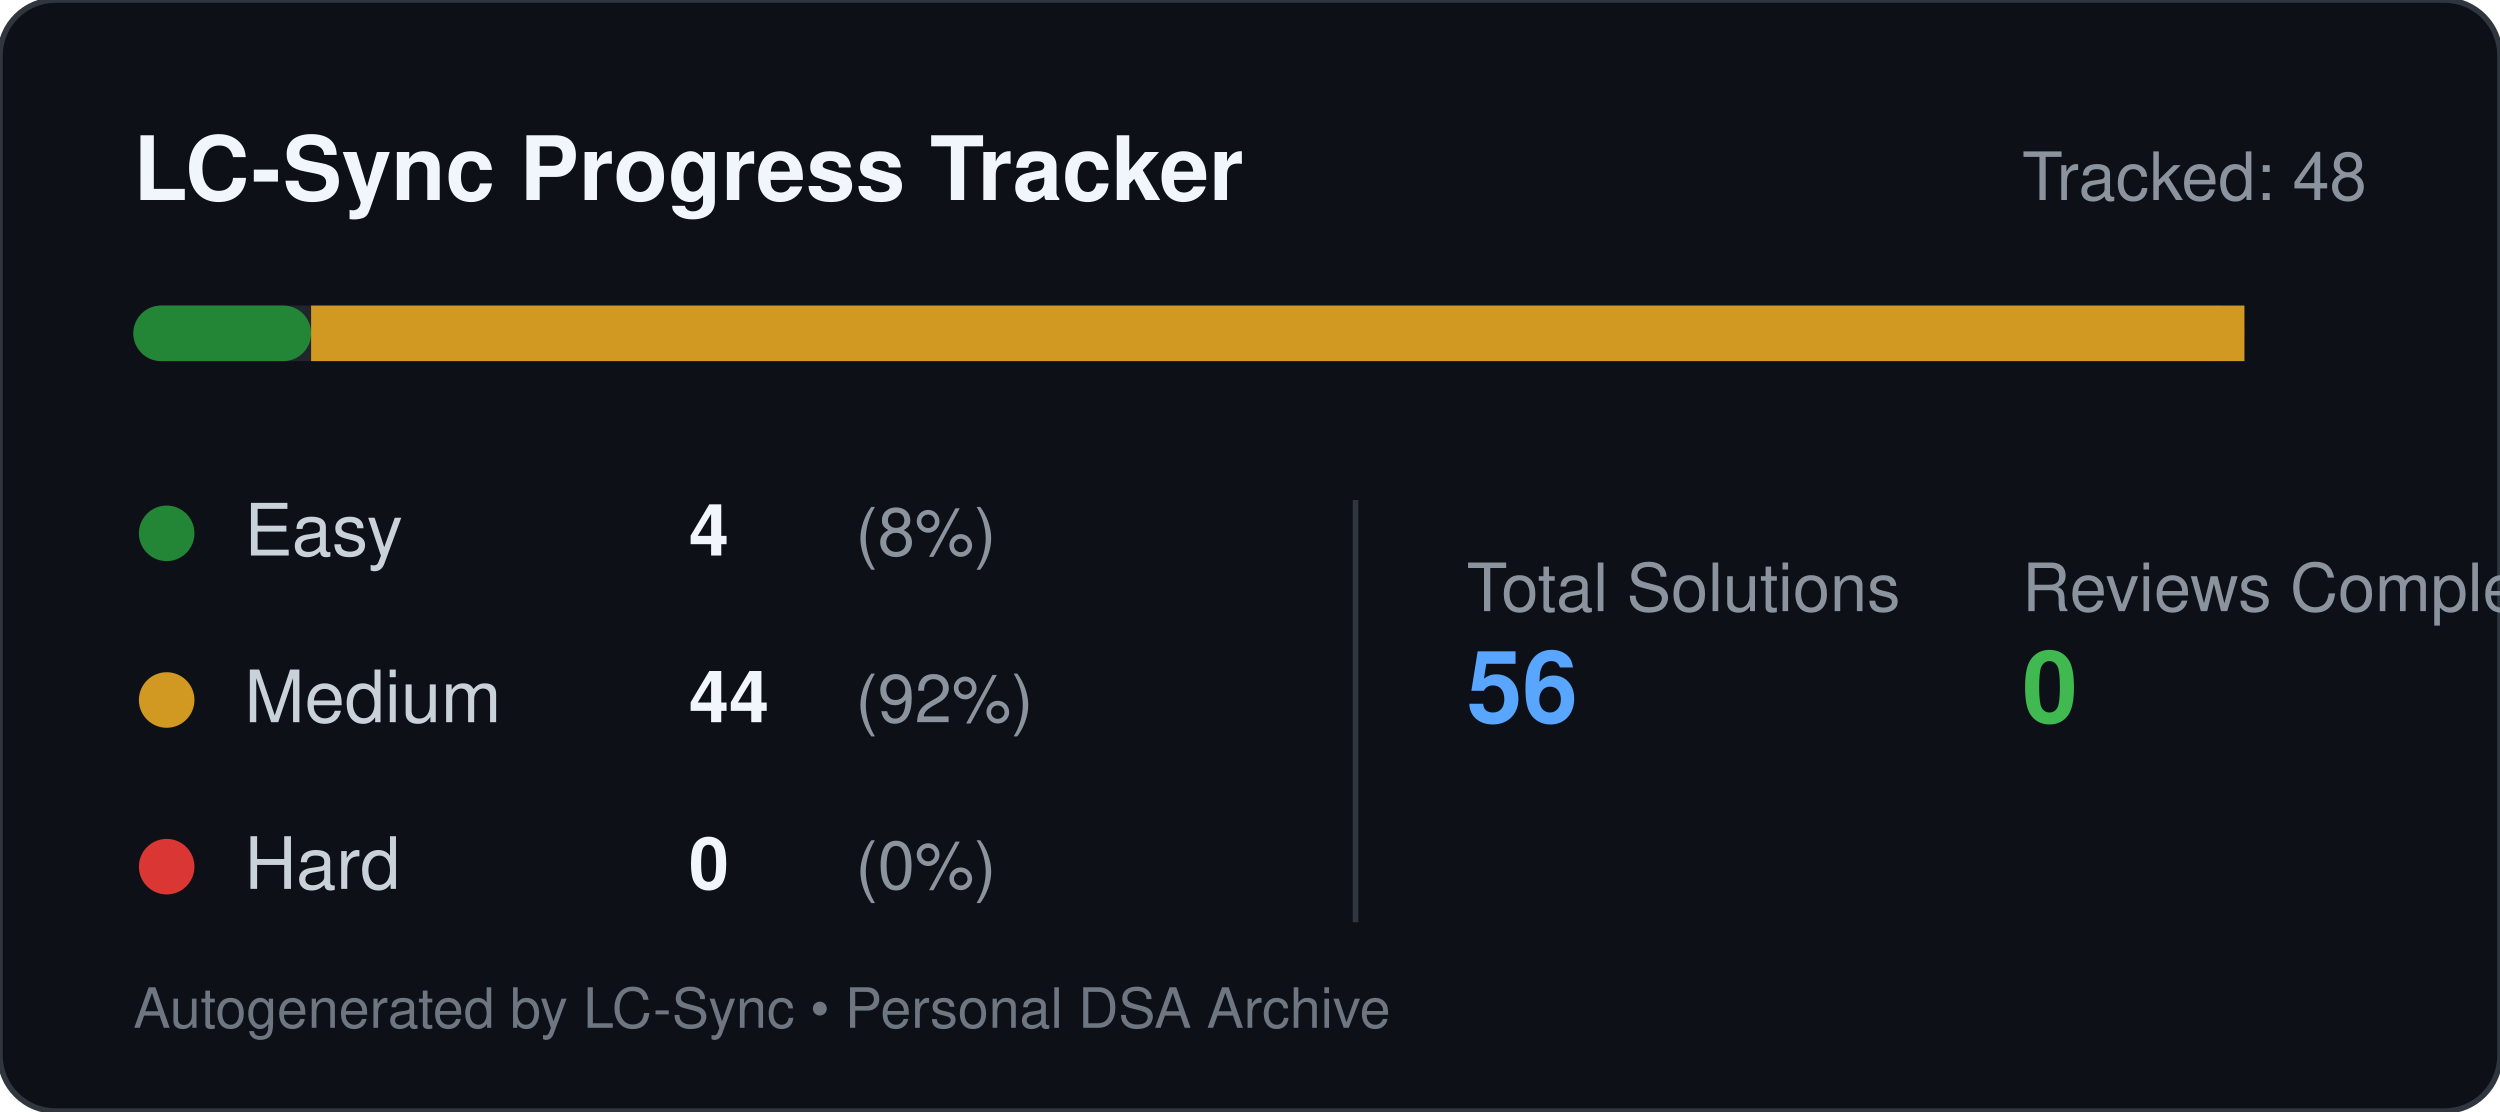
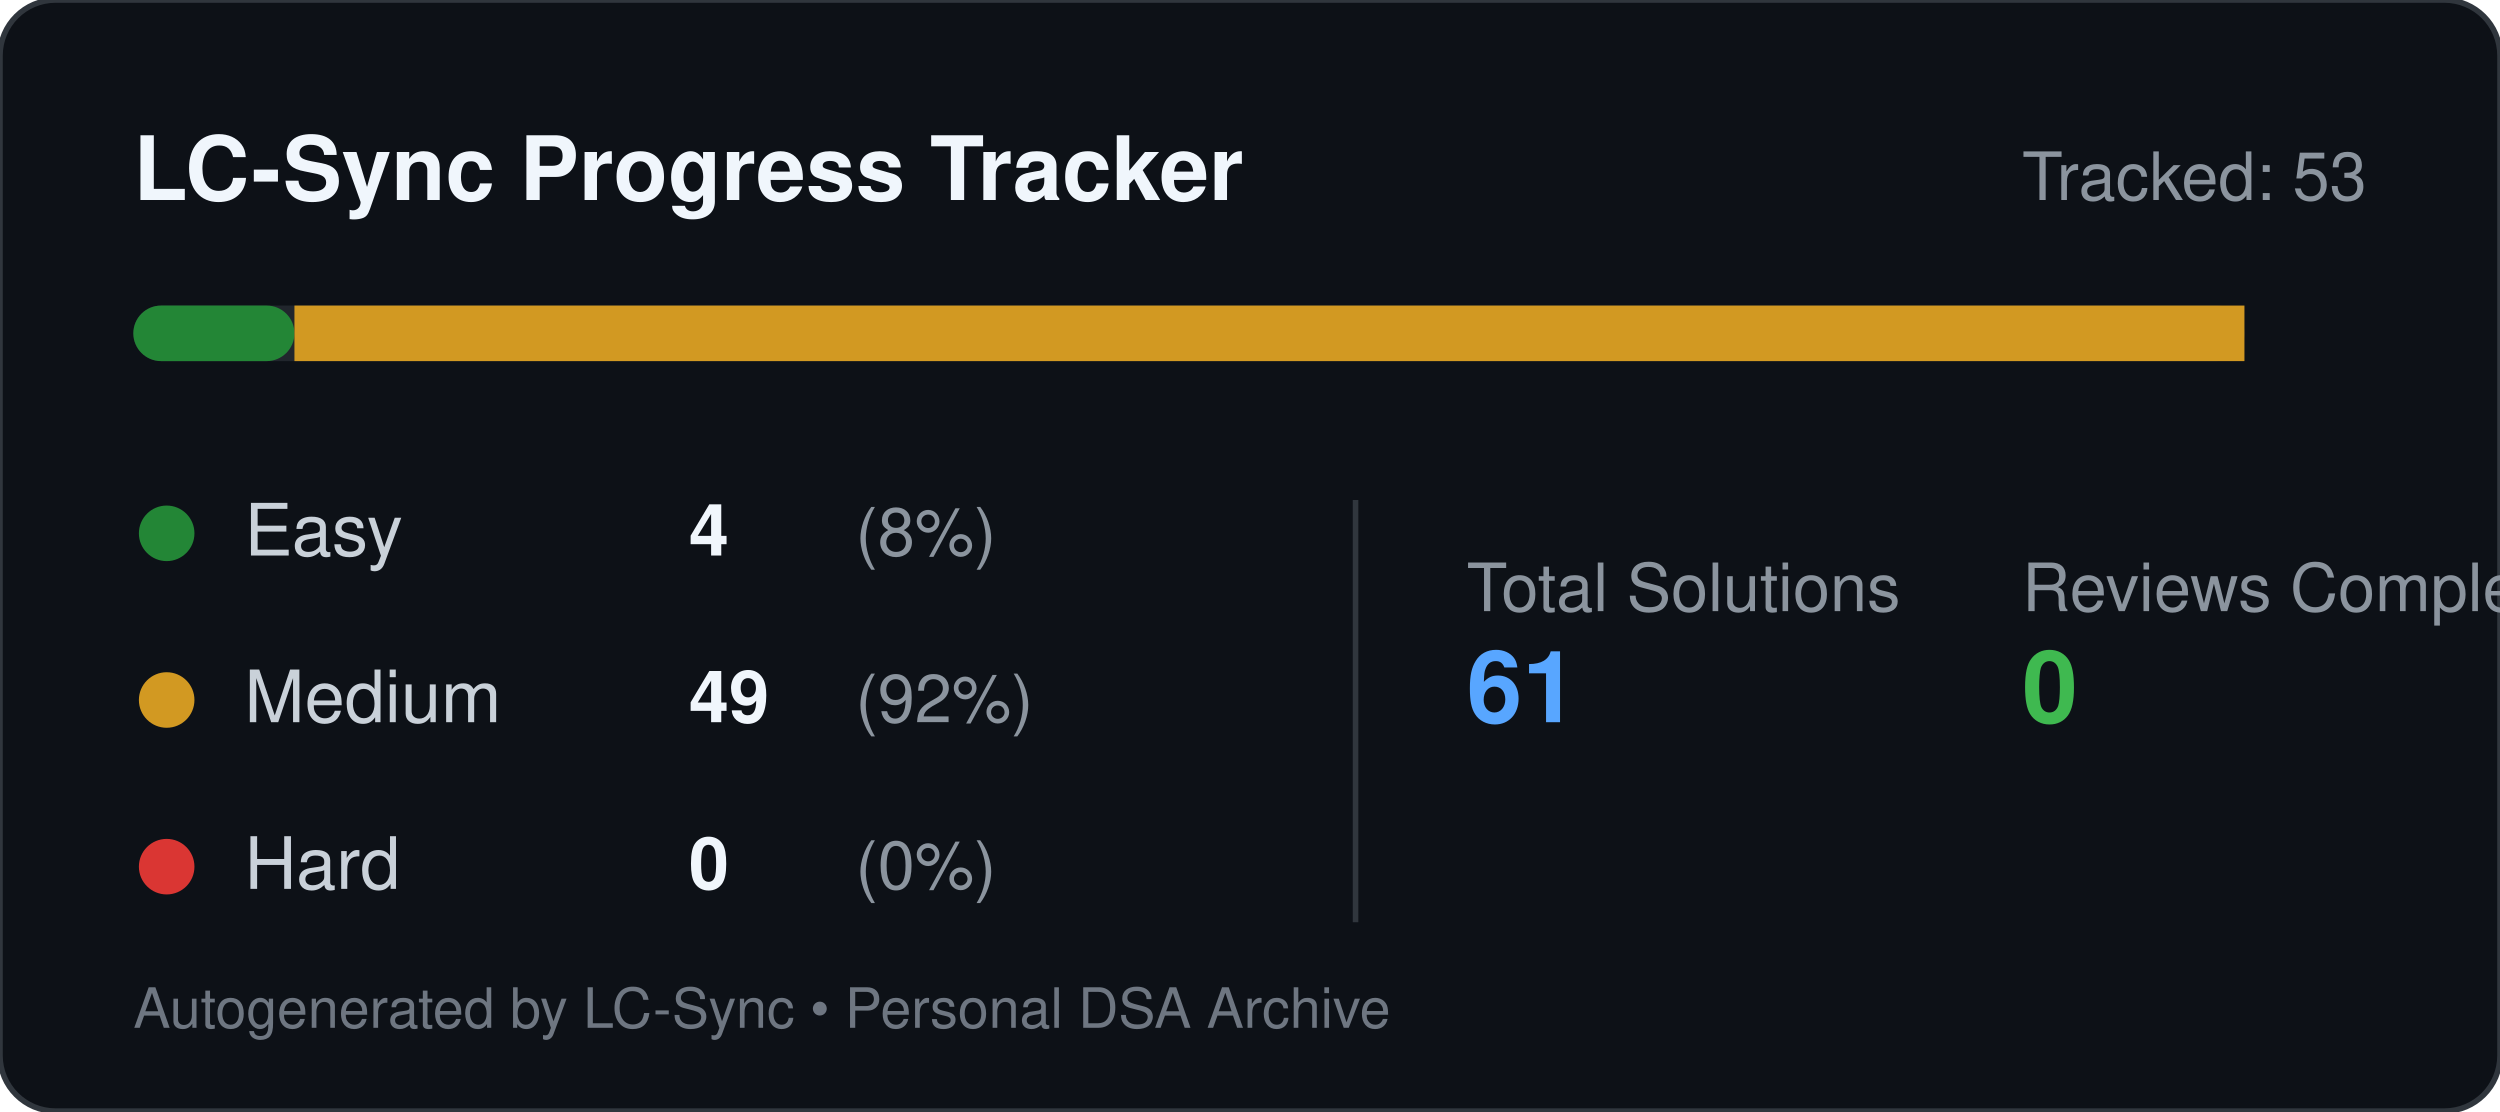
<svg xmlns="http://www.w3.org/2000/svg" width="450" height="200" viewBox="0 0 450 200" fill="none">
  <rect width="450" height="200" rx="10" fill="#0d1117" stroke="#30363d" stroke-width="1" />
  <text x="24" y="36" fill="#f0f6fc" font-family="-apple-system, BlinkMacSystemFont, 'Segoe UI', Helvetica, Arial, sans-serif" font-size="16" font-weight="600">LC-Sync Progress Tracker</text>
-   <text x="426" y="36" text-anchor="end" fill="#8b949e" font-family="-apple-system, BlinkMacSystemFont, 'Segoe UI', Helvetica, Arial, sans-serif" font-size="12">Tracked: 48</text>
+   <text x="426" y="36" text-anchor="end" fill="#8b949e" font-family="-apple-system, BlinkMacSystemFont, 'Segoe UI', Helvetica, Arial, sans-serif" font-size="12">Tracked: 53</text>
  <g transform="translate(24, 55)">
    <rect width="380" height="10" rx="5" fill="#21262d" />
-     <rect x="0" y="0" width="32" height="10" rx="5" fill="#238636" />
-     <rect x="32" y="0" width="348" height="10" fill="#d29922" />
+     <rect x="0" y="0" width="29" height="10" rx="5" fill="#238636" />
+     <rect x="29" y="0" width="351" height="10" fill="#d29922" />
    <rect x="380" y="0" width="0" height="10" rx="5" fill="#da3633" />
  </g>
  <g transform="translate(24, 90)" font-family="-apple-system, BlinkMacSystemFont, 'Segoe UI', Helvetica, Arial, sans-serif">
    <circle cx="6" cy="6" r="5" fill="#238636" />
    <text x="20" y="10" fill="#c9d1d9" font-size="13">Easy</text>
    <text x="100" y="10" fill="#f0f6fc" font-size="13" font-weight="600">4</text>
    <text x="130" y="10" fill="#8b949e" font-size="12">(8%)</text>
    <circle cx="6" cy="36" r="5" fill="#d29922" />
    <text x="20" y="40" fill="#c9d1d9" font-size="13">Medium</text>
-     <text x="100" y="40" fill="#f0f6fc" font-size="13" font-weight="600">44</text>
+     <text x="100" y="40" fill="#f0f6fc" font-size="13" font-weight="600">49</text>
    <text x="130" y="40" fill="#8b949e" font-size="12">(92%)</text>
    <circle cx="6" cy="66" r="5" fill="#da3633" />
    <text x="20" y="70" fill="#c9d1d9" font-size="13">Hard</text>
    <text x="100" y="70" fill="#f0f6fc" font-size="13" font-weight="600">0</text>
    <text x="130" y="70" fill="#8b949e" font-size="12">(0%)</text>
    <line x1="220" y1="0" x2="220" y2="76" stroke="#30363d" stroke-width="1" />
    <text x="240" y="20" fill="#8b949e" font-size="12">Total Solutions</text>
-     <text x="240" y="40" fill="#58a6ff" font-size="18" font-weight="600">56</text>
+     <text x="240" y="40" fill="#58a6ff" font-size="18" font-weight="600">61</text>
    <text x="340" y="20" fill="#8b949e" font-size="12">Reviews Completed</text>
    <text x="340" y="40" fill="#3fb950" font-size="18" font-weight="600">0</text>
  </g>
  <text x="24" y="185" fill="#6e7681" font-family="-apple-system, BlinkMacSystemFont, 'Segoe UI', Helvetica, Arial, sans-serif" font-size="10">Autogenerated by LC-Sync • Personal DSA Archive</text>
</svg>
